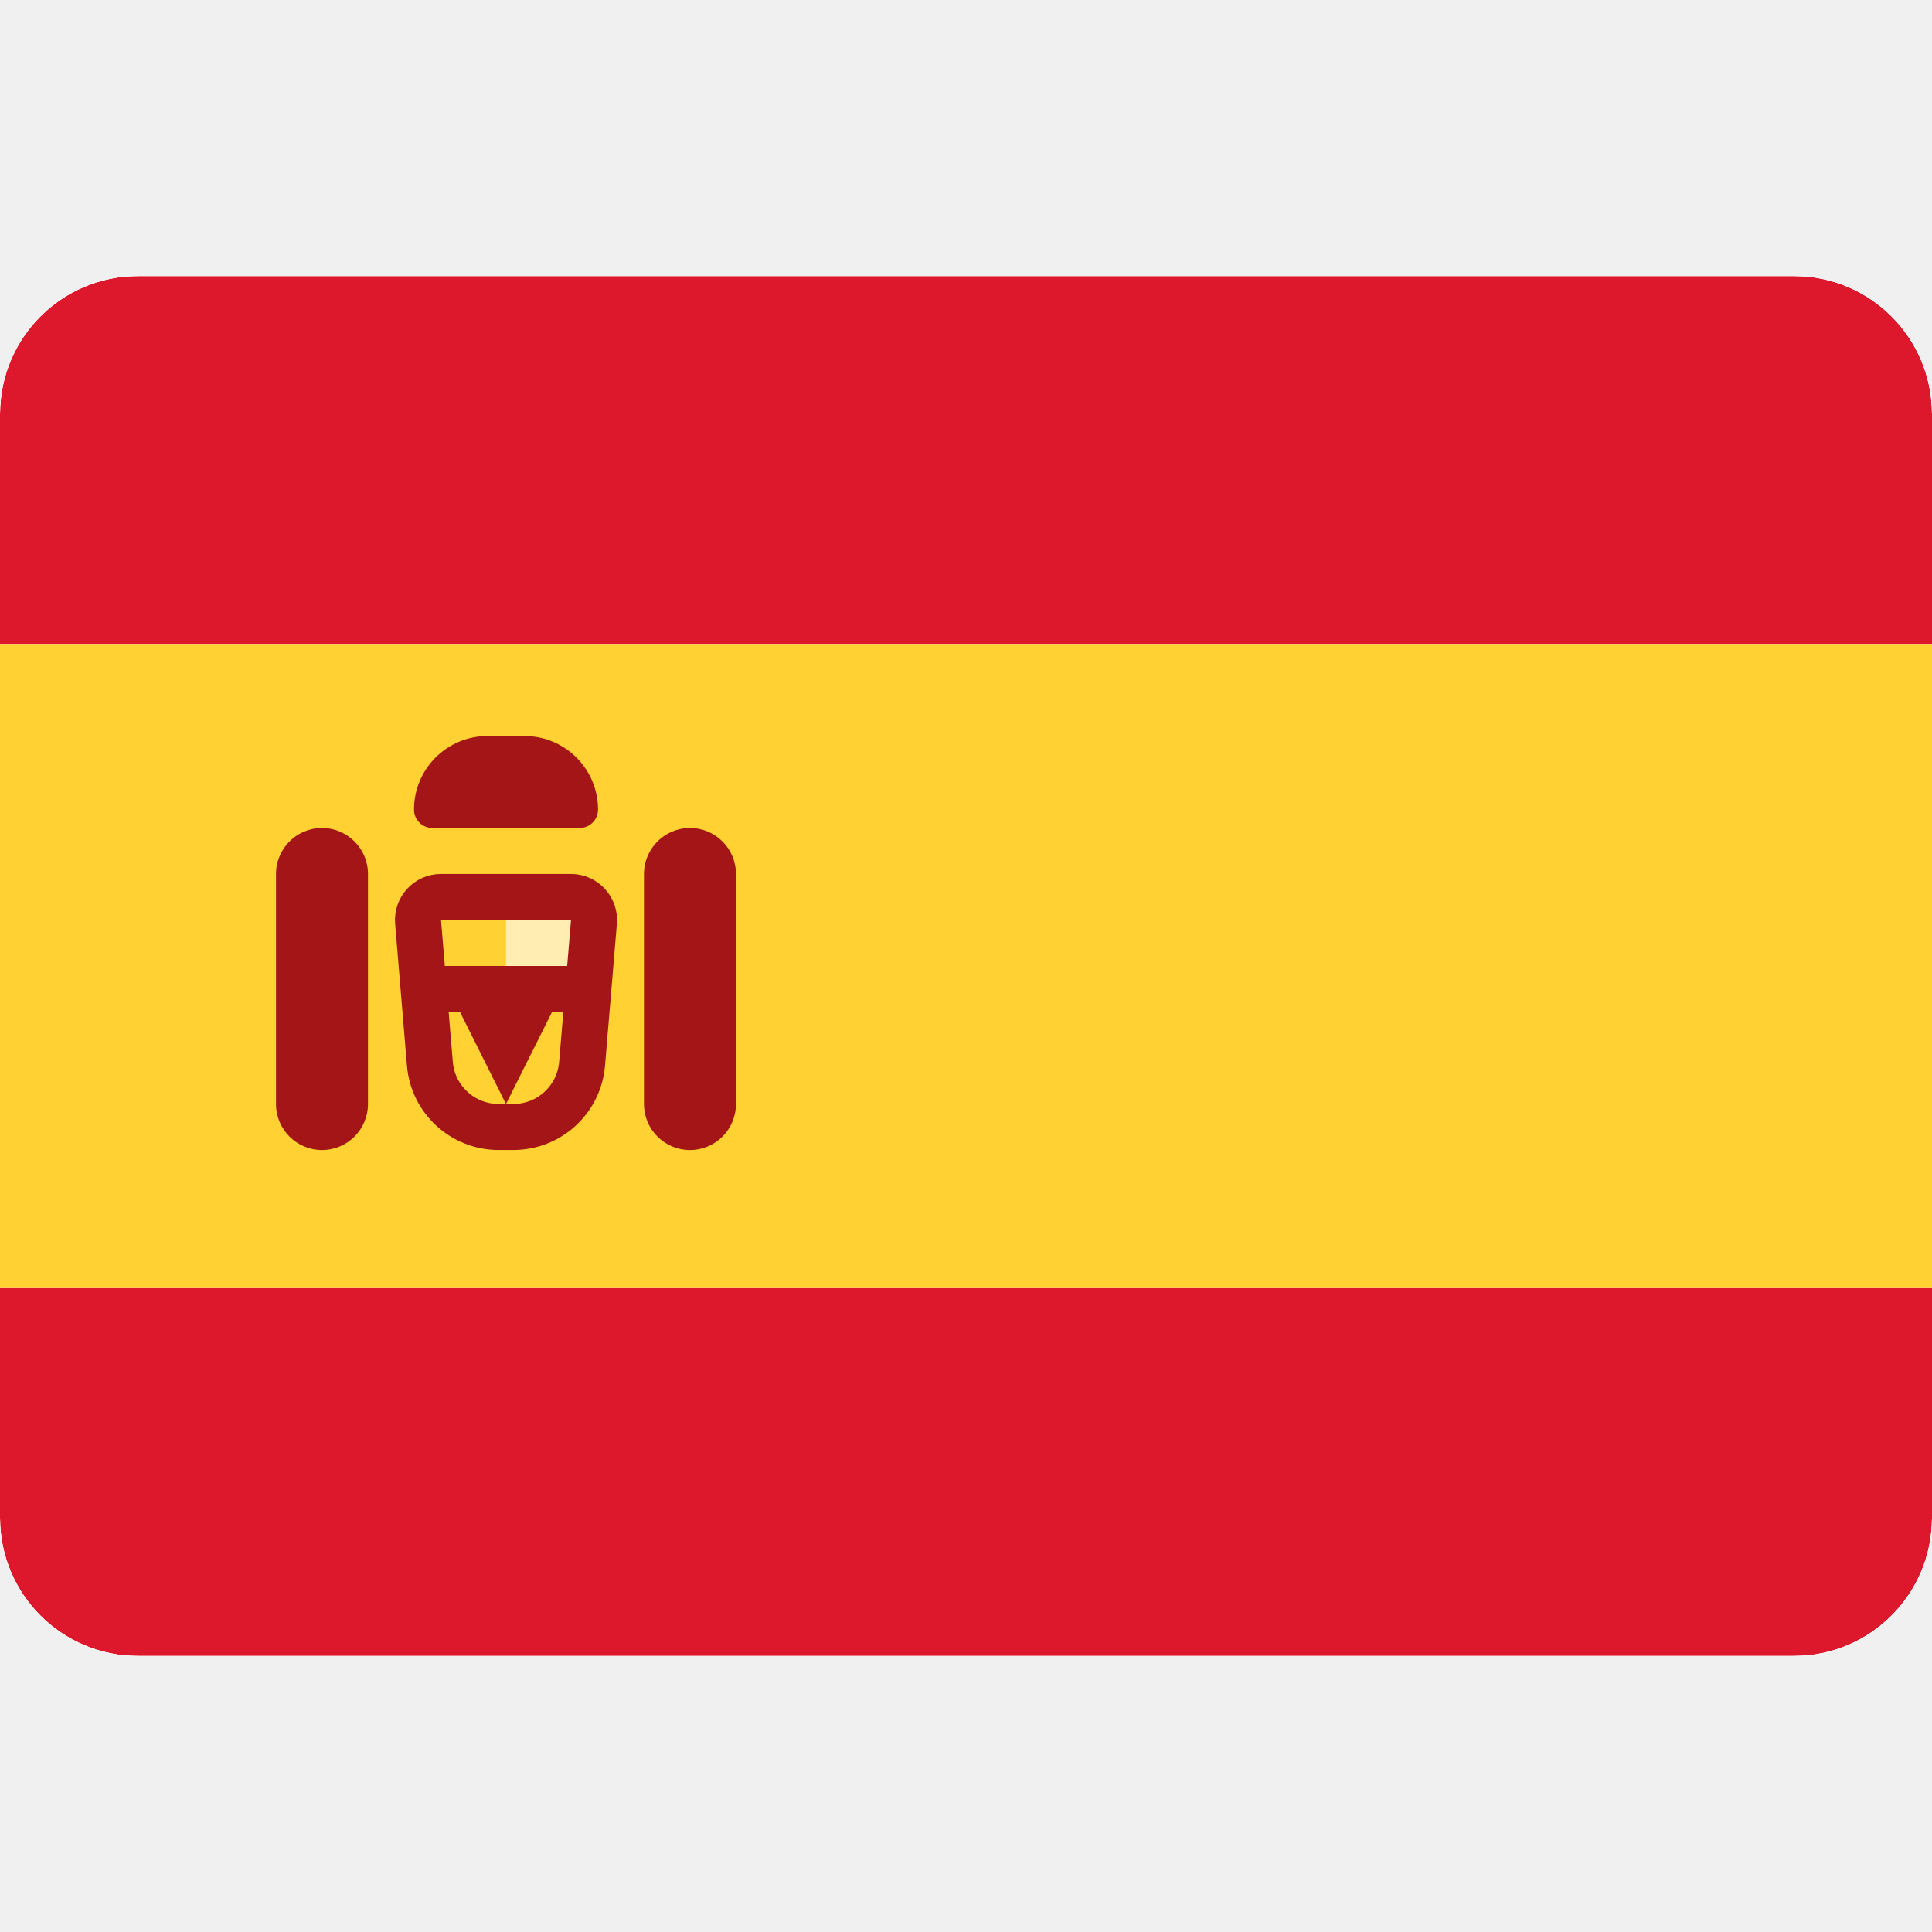
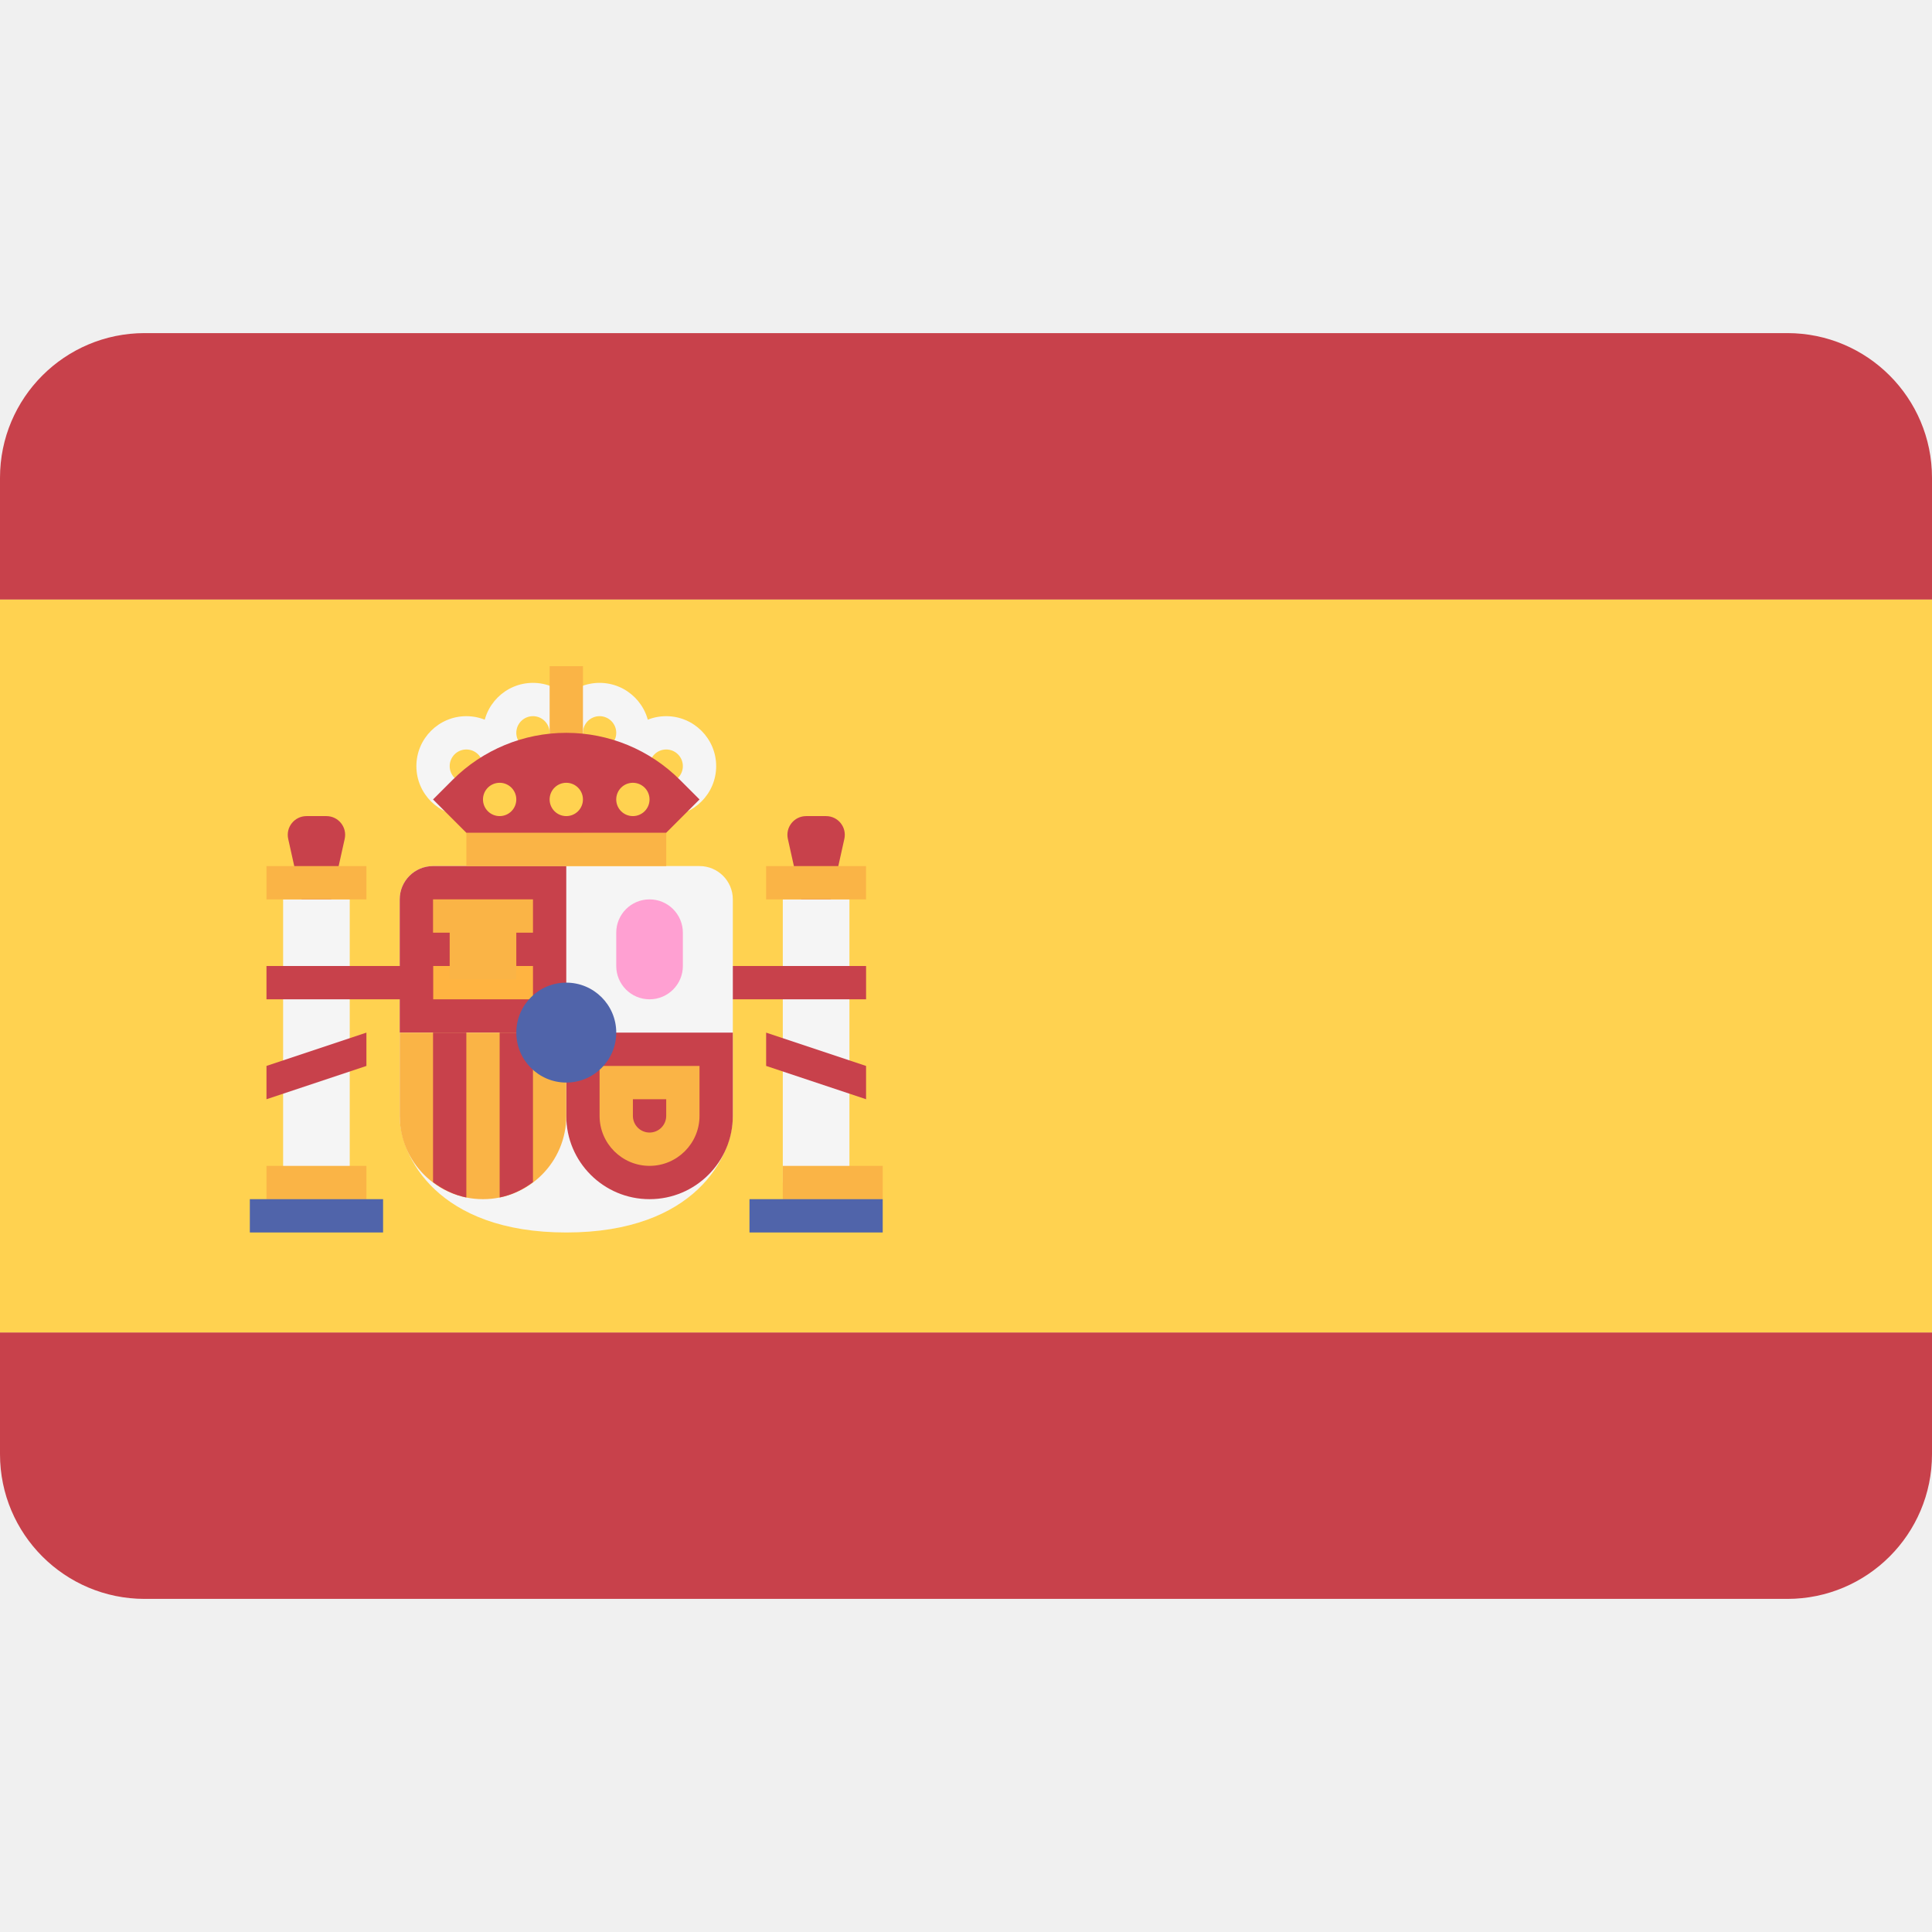
- <svg xmlns="http://www.w3.org/2000/svg" width="800px" height="800px" viewBox="0 -4 28 28" fill="none">
-   <g clip-path="url(#clip0_503_3600)">
-     <rect width="28" height="20" rx="2" fill="white" />
-     <mask id="mask0_503_3600" style="mask-type:alpha" maskUnits="userSpaceOnUse" x="0" y="0" width="28" height="20">
-       <rect width="28" height="20" rx="2" fill="white" />
-     </mask>
-     <g mask="url(#mask0_503_3600)">
-       <path fill-rule="evenodd" clip-rule="evenodd" d="M0 5.333H28V0H0V5.333Z" fill="#DD172C" />
-       <path fill-rule="evenodd" clip-rule="evenodd" d="M0 20H28V14.667H0V20Z" fill="#DD172C" />
-       <path fill-rule="evenodd" clip-rule="evenodd" d="M0 14.667H28V5.333H0V14.667Z" fill="#FFD133" />
-       <path fill-rule="evenodd" clip-rule="evenodd" d="M7.333 9.333H8.667V10H7.333V9.333Z" fill="#FFEDB1" />
-       <path d="M6.391 9H8.275C8.47 9 8.624 9.167 8.608 9.361L8.436 11.416C8.393 11.935 7.96 12.333 7.44 12.333H7.227C6.707 12.333 6.273 11.935 6.23 11.416L6.059 9.361C6.043 9.167 6.196 9 6.391 9Z" stroke="#A41517" stroke-width="0.667" />
-       <path fill-rule="evenodd" clip-rule="evenodd" d="M6 10H8.667V10.667H8L7.333 12L6.667 10.667H6V10Z" fill="#A41517" />
-       <rect x="4" y="8" width="1.333" height="4.667" rx="0.667" fill="#A41517" />
-       <rect x="9.333" y="8" width="1.333" height="4.667" rx="0.667" fill="#A41517" />
-       <path d="M6 7.733C6 7.144 6.478 6.667 7.067 6.667H7.6C8.189 6.667 8.667 7.144 8.667 7.733V7.733C8.667 7.881 8.547 8 8.4 8H6.267C6.119 8 6 7.881 6 7.733V7.733Z" fill="#A41517" />
-     </g>
+ <svg xmlns="http://www.w3.org/2000/svg" version="1.1" id="Layer_1" viewBox="0 0 512 512" xml:space="preserve">
+   <g>
+     <path style="fill:#C8414B;" d="M0,385.379c0,21.177,17.167,38.345,38.345,38.345h435.31c21.177,0,38.345-17.167,38.345-38.345   v-32.276H0V385.379z" />
+     <path style="fill:#C8414B;" d="M473.655,88.276H38.345C17.167,88.276,0,105.443,0,126.621v32.276h512v-32.276   C512,105.443,494.833,88.276,473.655,88.276z" />
  </g>
-   <defs>
-     <clipPath id="clip0_503_3600">
-       <rect width="28" height="20" rx="2" fill="white" />
-     </clipPath>
-   </defs>
+   <rect y="158.9" style="fill:#FFD250;" width="512" height="194.21" />
+   <path style="fill:#C8414B;" d="M216.276,256l7.485-33.681c0.69-3.102-1.671-6.044-4.849-6.044h-5.272  c-3.177,0-5.537,2.943-4.849,6.044L216.276,256z" />
+   <rect x="207.45" y="238.34" style="fill:#F5F5F5;" width="17.655" height="75.03" />
+   <rect x="203.03" y="229.52" style="fill:#FAB446;" width="26.483" height="8.828" />
+   <g>
+     <rect x="185.38" y="256" style="fill:#C8414B;" width="44.14" height="8.828" />
+     <polygon style="fill:#C8414B;" points="229.517,291.31 203.034,282.483 203.034,273.655 229.517,282.483  " />
+     <path style="fill:#C8414B;" d="M83.862,256l7.485-33.681c0.69-3.102-1.671-6.044-4.849-6.044h-5.272   c-3.177,0-5.537,2.943-4.849,6.044L83.862,256z" />
+   </g>
+   <path style="fill:#F5F5F5;" d="M114.759,229.517c-4.875,0-8.828,3.953-8.828,8.828v57.379c0,10.725,10.01,30.897,44.138,30.897  s44.138-20.171,44.138-30.897v-57.379c0-4.875-3.953-8.828-8.828-8.828H114.759z" />
+   <g>
+     <path style="fill:#C8414B;" d="M150.069,273.655h-44.138v-35.31c0-4.875,3.953-8.828,8.828-8.828h35.31V273.655z" />
+     <path style="fill:#C8414B;" d="M150.069,273.655h44.138v22.069c0,12.189-9.88,22.069-22.069,22.069l0,0   c-12.189,0-22.069-9.88-22.069-22.069V273.655z" />
+   </g>
+   <path style="fill:#FAB446;" d="M105.931,273.655h44.138v22.069c0,12.189-9.88,22.069-22.069,22.069l0,0  c-12.189,0-22.069-9.88-22.069-22.069V273.655z" />
+   <g>
+     <path style="fill:#C8414B;" d="M141.241,313.28v-39.625h-8.828v43.693C135.697,316.682,138.664,315.228,141.241,313.28z" />
+     <path style="fill:#C8414B;" d="M123.586,317.348v-43.693h-8.828v39.625C117.336,315.228,120.303,316.682,123.586,317.348z" />
+   </g>
+   <rect x="114.76" y="256" style="fill:#FFB441;" width="26.483" height="8.828" />
+   <g>
+     <rect x="114.76" y="238.34" style="fill:#FAB446;" width="26.483" height="8.828" />
+     <rect x="119.17" y="243.59" style="fill:#FAB446;" width="17.655" height="15.992" />
+   </g>
+   <rect x="75.03" y="238.34" style="fill:#F5F5F5;" width="17.655" height="75.03" />
+   <g>
+     <rect x="70.62" y="308.97" style="fill:#FAB446;" width="26.483" height="8.828" />
+     <rect x="70.62" y="229.52" style="fill:#FAB446;" width="26.483" height="8.828" />
+   </g>
+   <rect x="66.21" y="317.79" style="fill:#5064AA;" width="35.31" height="8.828" />
+   <rect x="207.45" y="308.97" style="fill:#FAB446;" width="26.483" height="8.828" />
+   <rect x="198.62" y="317.79" style="fill:#5064AA;" width="35.31" height="8.828" />
+   <rect x="123.59" y="220.69" style="fill:#FAB446;" width="52.966" height="8.828" />
+   <rect x="145.66" y="194.21" style="fill:#FFB441;" width="8.828" height="26.483" />
+   <g>
+     <path style="fill:#F5F5F5;" d="M141.241,207.448c-7.302,0-13.241-5.94-13.241-13.241c0-7.302,5.94-13.241,13.241-13.241   c7.302,0,13.241,5.94,13.241,13.241C154.483,201.508,148.543,207.448,141.241,207.448z M141.241,189.793   c-2.435,0-4.414,1.978-4.414,4.414c0,2.435,1.978,4.414,4.414,4.414s4.414-1.978,4.414-4.414   C145.655,191.772,143.677,189.793,141.241,189.793z" />
+     <path style="fill:#F5F5F5;" d="M158.897,207.448c-7.302,0-13.241-5.94-13.241-13.241c0-7.302,5.94-13.241,13.241-13.241   c7.302,0,13.241,5.94,13.241,13.241S166.198,207.448,158.897,207.448z M158.897,189.793c-2.435,0-4.414,1.978-4.414,4.414   c0,2.435,1.978,4.414,4.414,4.414c2.435,0,4.414-1.978,4.414-4.414C163.31,191.772,161.332,189.793,158.897,189.793z" />
+     <path style="fill:#F5F5F5;" d="M176.552,216.276c-7.302,0-13.241-5.94-13.241-13.241c0-7.302,5.94-13.241,13.241-13.241   c7.302,0,13.241,5.94,13.241,13.241S183.853,216.276,176.552,216.276z M176.552,198.621c-2.435,0-4.414,1.978-4.414,4.414   c0,2.435,1.978,4.414,4.414,4.414c2.435,0,4.414-1.978,4.414-4.414S178.987,198.621,176.552,198.621z" />
+     <path style="fill:#F5F5F5;" d="M123.586,216.276c-7.302,0-13.241-5.94-13.241-13.241c0-7.302,5.94-13.241,13.241-13.241   c7.302,0,13.241,5.94,13.241,13.241C136.828,210.336,130.888,216.276,123.586,216.276z M123.586,198.621   c-2.435,0-4.414,1.978-4.414,4.414c0,2.435,1.978,4.414,4.414,4.414S128,205.47,128,203.034   C128,200.599,126.022,198.621,123.586,198.621z" />
+   </g>
+   <path style="fill:#FAB446;" d="M176.552,291.31v4.414c0,2.434-1.98,4.414-4.414,4.414s-4.414-1.98-4.414-4.414v-4.414H176.552   M185.379,282.483h-26.483v13.241c0,7.302,5.94,13.241,13.241,13.241c7.302,0,13.241-5.94,13.241-13.241v-13.241H185.379z" />
+   <path style="fill:#FFA0D2;" d="M172.138,264.828L172.138,264.828c-4.875,0-8.828-3.953-8.828-8.828v-8.828  c0-4.875,3.953-8.828,8.828-8.828l0,0c4.875,0,8.828,3.953,8.828,8.828V256C180.966,260.875,177.013,264.828,172.138,264.828z" />
+   <circle style="fill:#5064AA;" cx="150.07" cy="273.65" r="13.241" />
+   <rect x="145.66" y="176.55" style="fill:#FAB446;" width="8.828" height="26.483" />
+   <path style="fill:#C8414B;" d="M123.586,220.69l-8.828-8.828l5.171-5.171c7.993-7.993,18.835-12.484,30.14-12.484l0,0  c11.305,0,22.146,4.491,30.14,12.484l5.171,5.171l-8.828,8.828H123.586z" />
+   <g>
+     <circle style="fill:#FFD250;" cx="150.07" cy="211.86" r="4.414" />
+     <circle style="fill:#FFD250;" cx="132.41" cy="211.86" r="4.414" />
+     <circle style="fill:#FFD250;" cx="167.72" cy="211.86" r="4.414" />
+   </g>
+   <g>
+     <rect x="70.62" y="256" style="fill:#C8414B;" width="44.14" height="8.828" />
+     <polygon style="fill:#C8414B;" points="70.621,291.31 97.103,282.483 97.103,273.655 70.621,282.483  " />
+   </g>
</svg>
